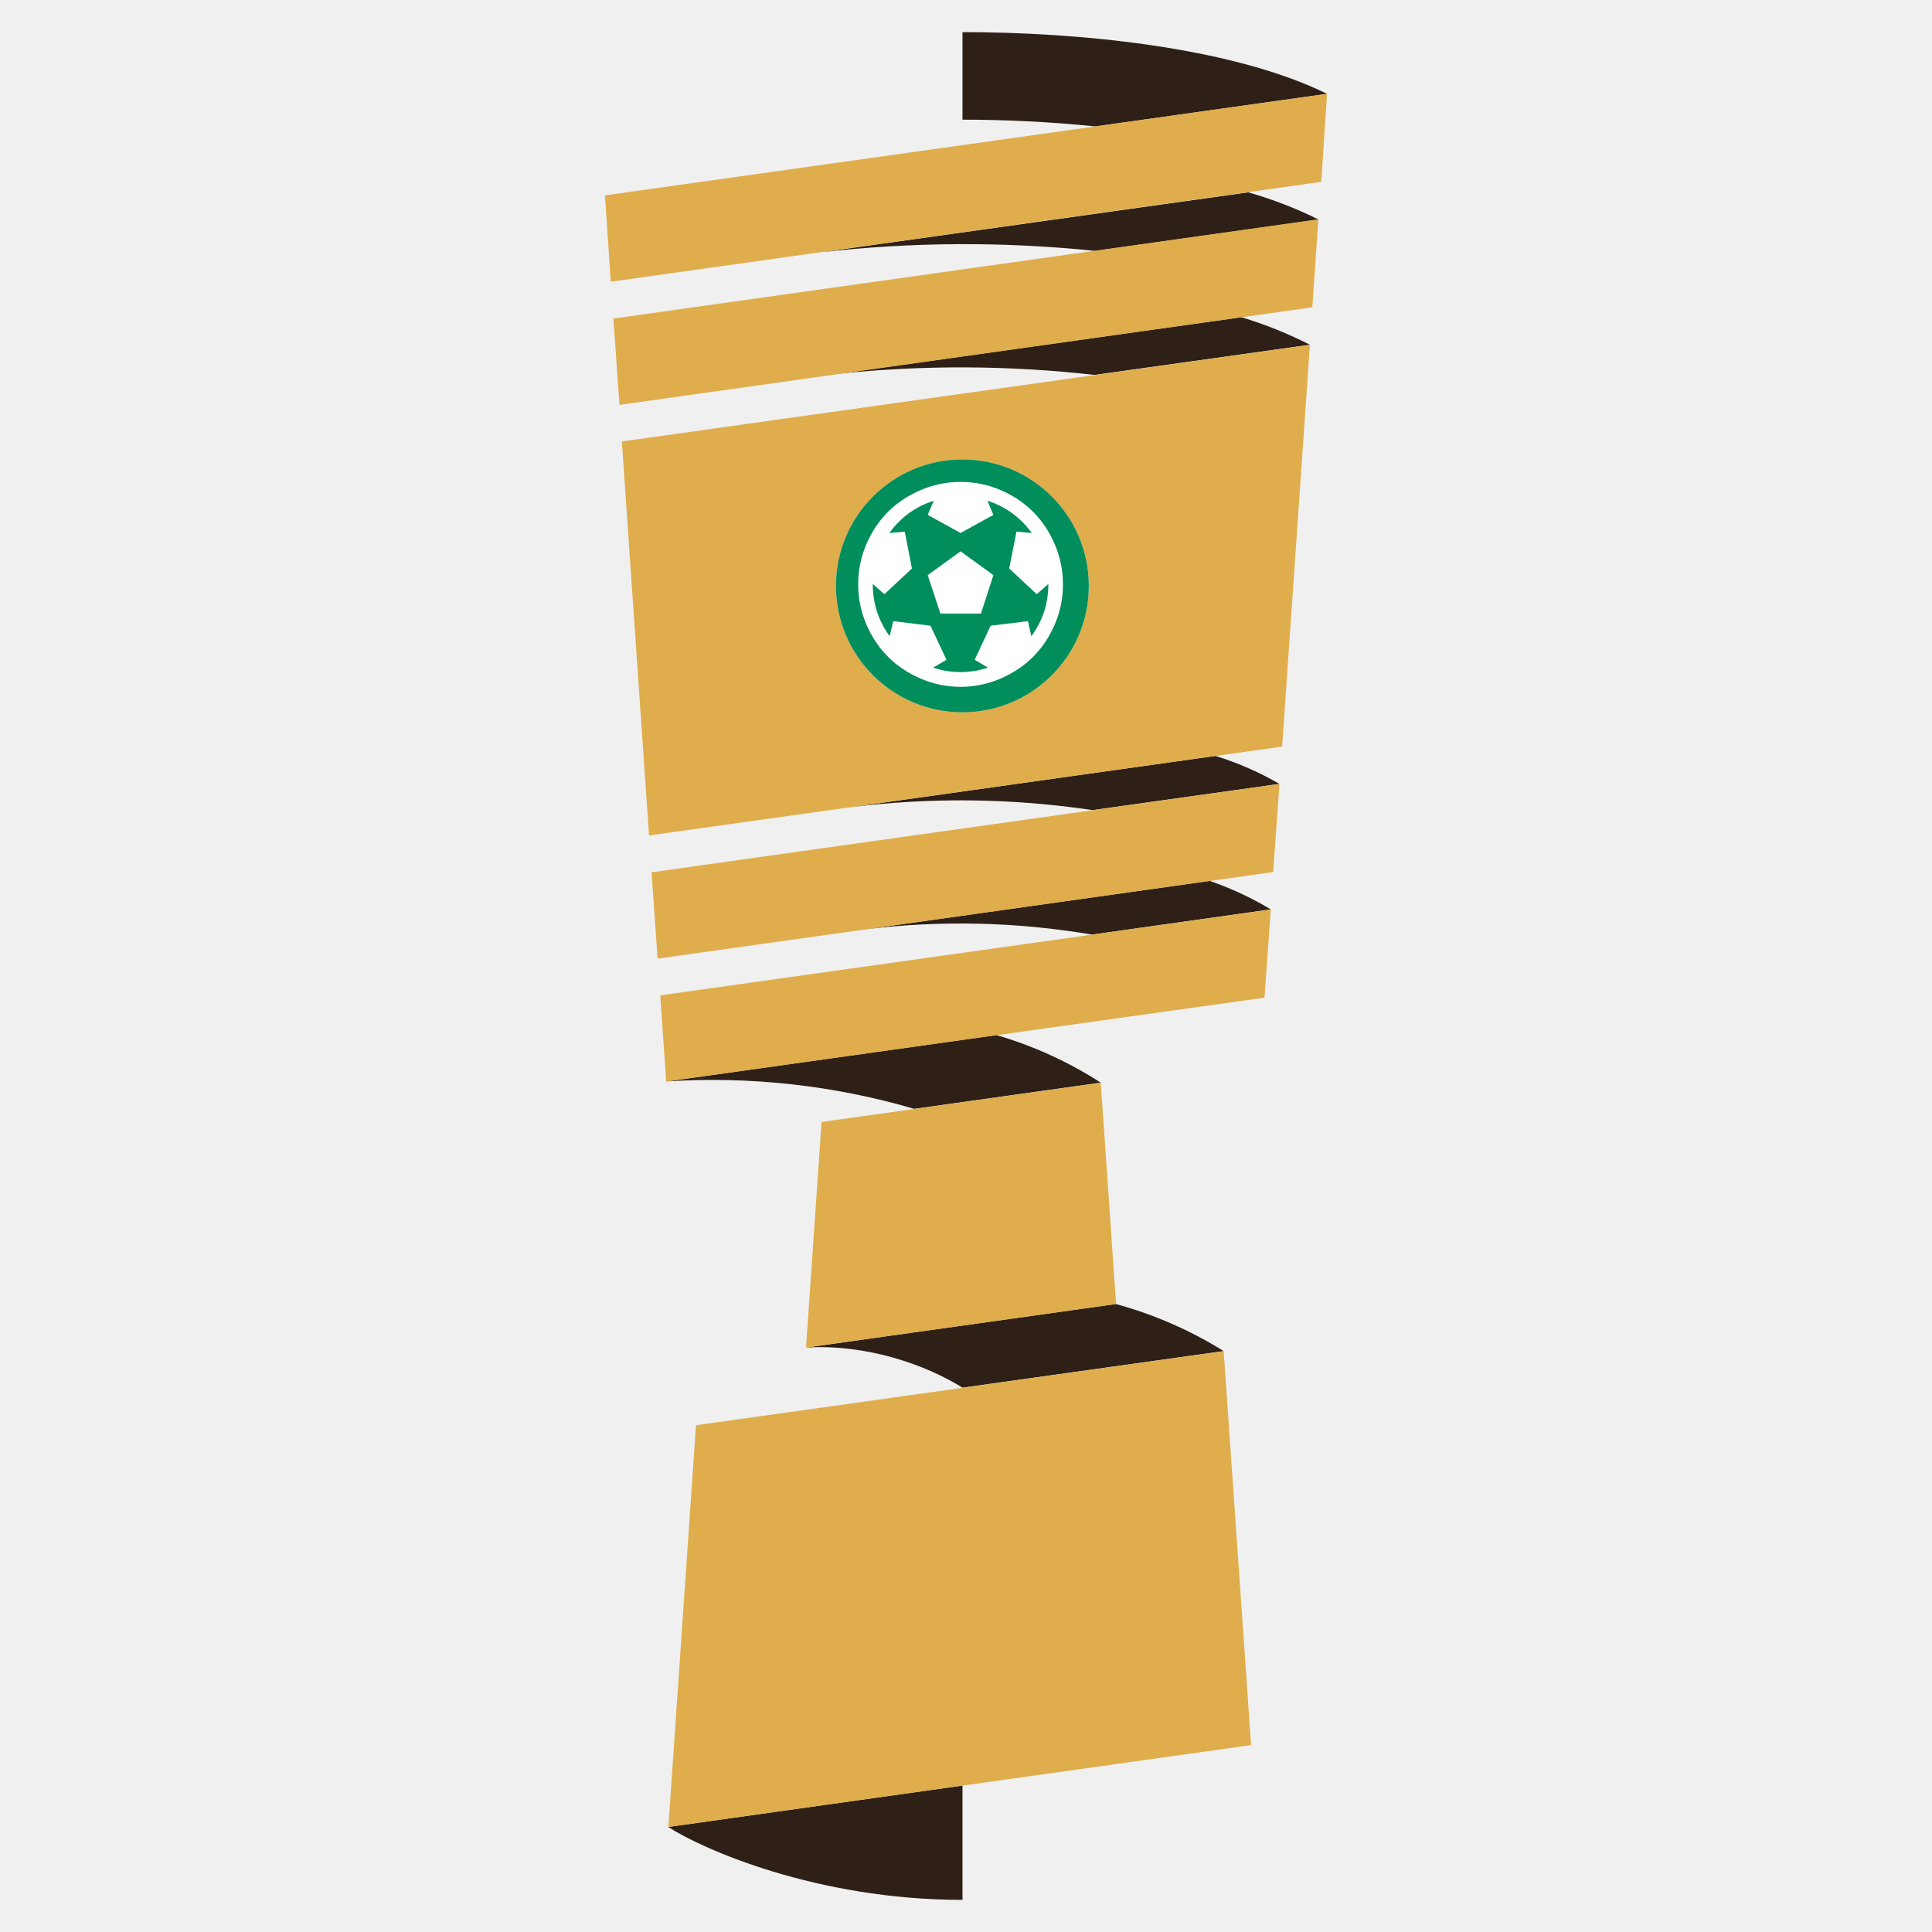
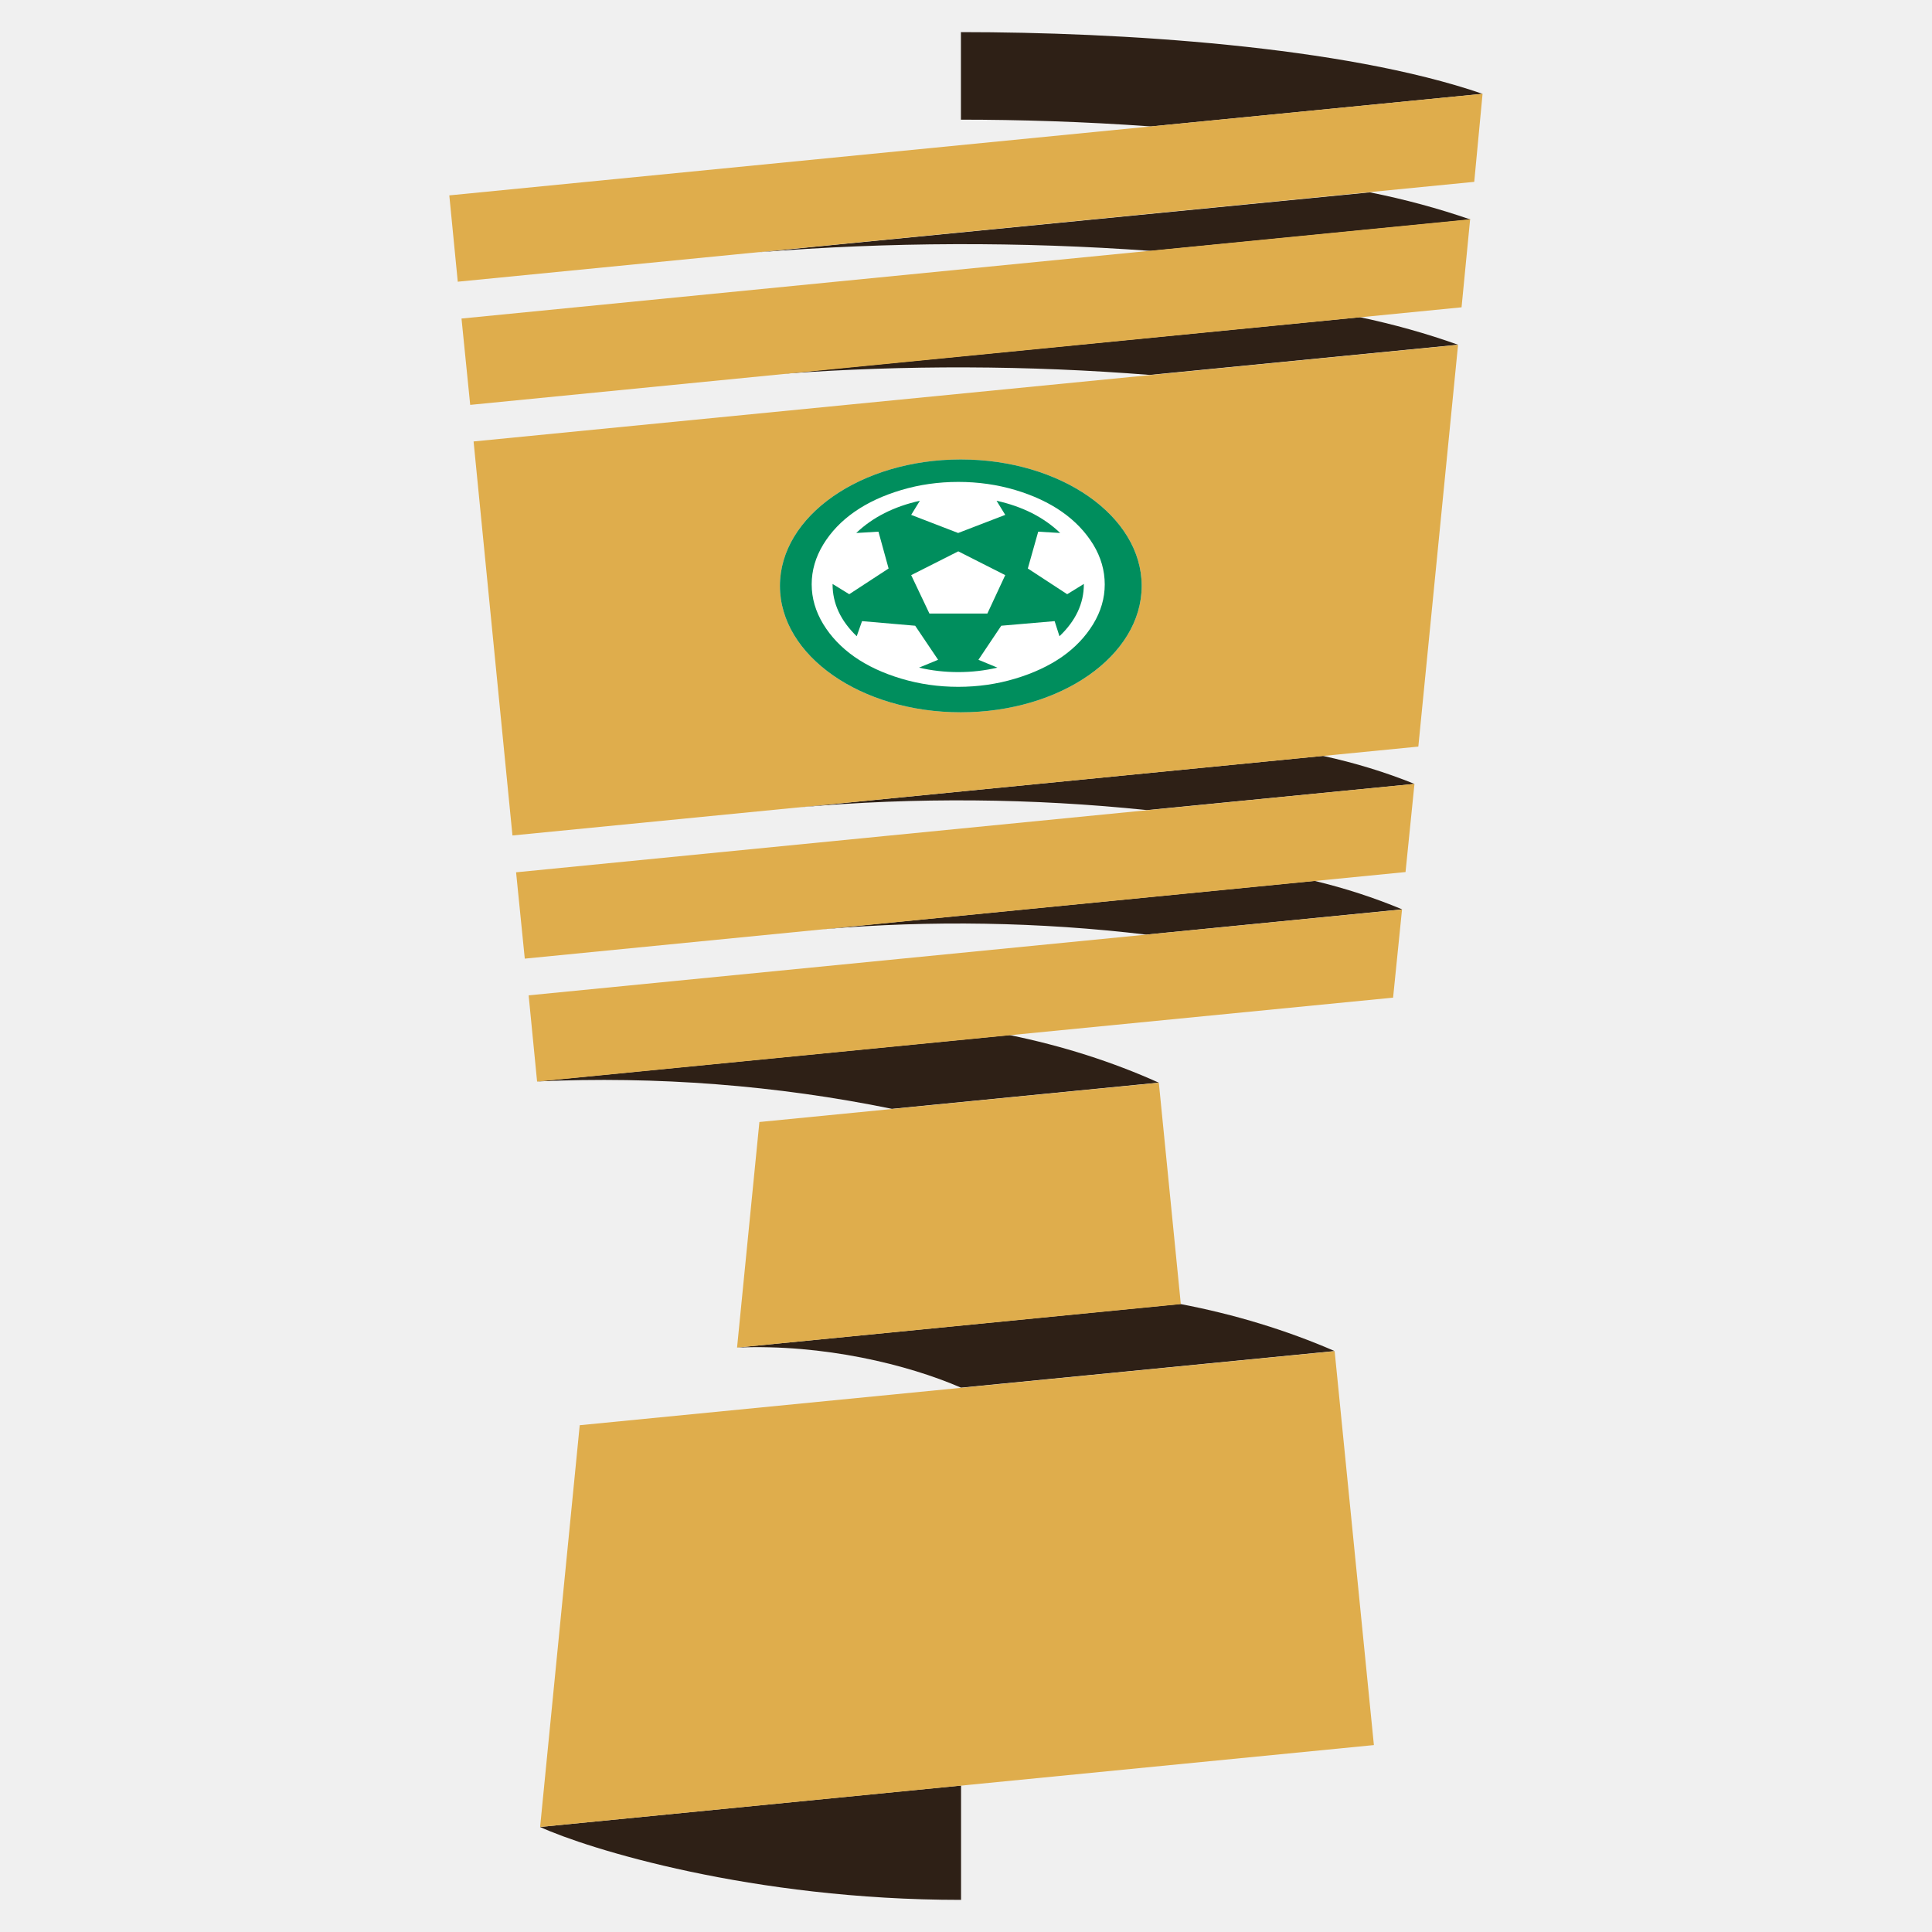
<svg xmlns="http://www.w3.org/2000/svg" viewBox="0 0 16 16" width="16" height="16">
-   <path d="M7.971 14.787v.947c-1.211 0-2.162-.424-2.437-.604zM6.675 11.16c.501-.03.987.14 1.296.332l2.163-.303a3.373 3.373 0 0 0-.894-.39zm.896-1.977l1.545-.217a3.298 3.298 0 0 0-.864-.394l-2.735.384a5.942 5.942 0 0 1 2.054.227zm-.395-1.488a6.483 6.483 0 0 1 1.867.045l1.481-.209a2.674 2.674 0 0 0-.507-.236zm-.132-1.01a7.379 7.379 0 0 1 2.003.024l1.549-.217a2.587 2.587 0 0 0-.53-.232zm-.1-3.59a9.812 9.812 0 0 1 2.12.01l1.784-.25a3.403 3.403 0 0 0-.568-.228zM6.8 2.089a10.522 10.522 0 0 1 2.27-.011l1.85-.26a3.445 3.445 0 0 0-.582-.225zM10.99.777C10.18.379 8.884.266 7.971.266v.725c.33 0 .711.016 1.1.056z" fill="#2e2016" />
-   <path d="M10.99.777l-.048.729-5.884.827-.048-.715zM5.468 8.243l.049.714 4.955-.695.052-.73zm-.072-1.019l.05.715 5.098-.717.052-.73zM5.15 3.656l.225 3.263 5.243-.736.23-3.327zm-.07-1.018l.05.715 5.738-.808.05-.729zm.455 12.492l4.826-.678-.227-3.262-4.37.613zm1.14-3.97l2.568-.36-.127-1.833-2.312.325zm2.342-6.308a1.047 1.047 0 1 1-2.094 0 1.047 1.047 0 0 1 2.094 0z" fill="#dfad4c" />
-   <path d="M9.017 4.852a1.047 1.047 0 1 1-2.094 0 1.047 1.047 0 0 1 2.094 0" fill="#008e5d" />
-   <path d="M7.683 4.763l.272-.197.272.197-.103.318h-.336zm.272-.772q.172 0 .33.067.157.067.27.18.114.114.181.272.067.157.067.33 0 .171-.067.329-.067.157-.18.27-.114.114-.271.181-.158.068-.33.068-.172 0-.33-.068-.157-.067-.27-.18-.114-.114-.181-.271-.067-.158-.067-.33 0-.172.067-.33.067-.157.18-.27.114-.114.272-.181.157-.067.33-.067zm.586 1.278q.141-.192.141-.43v-.003l-.096.085-.228-.213.06-.305.127.011q-.142-.195-.368-.267l.05.117-.272.15-.272-.15.05-.117q-.226.072-.368.267l.128-.011.059.305-.228.213-.096-.085v.003q0 .238.14.43l.03-.125.308.038.132.282-.11.065q.11.037.227.037t.227-.037l-.11-.065.132-.282.309-.038z" fill="#fff" />
+   <path d="M7.959 14.787v.947c-1.733 0-3.094-.424-3.487-.604zM6.104 11.16c.717-.03 1.412.14 1.855.332l3.094-.303a4.826 3.373 0 0 0-1.279-.39zm1.282-1.977l2.21-.217a4.719 3.298 0 0 0-1.235-.394l-3.914.384a8.502 5.942 0 0 1 2.94.227zm-.565-1.488a9.276 6.483 0 0 1 2.671.045l2.12-.209a3.826 2.674 0 0 0-.726-.236zm-.189-1.01a10.558 7.379 0 0 1 2.866.024l2.216-.217a3.702 2.587 0 0 0-.758-.232zm-.143-3.59a14.04 9.812 0 0 1 3.033.01l2.553-.25a4.87 3.403 0 0 0-.813-.228zm-.206-1.006a15.055 10.522 0 0 1 3.248-.011l2.647-.26a4.93 3.445 0 0 0-.833-.225zM12.278.777C11.12.379 9.265.266 7.958.266v.725c.473 0 1.018.016 1.574.056z" fill="#2e2016" />
+   <path d="M12.278.777l-.069.729-8.418.827-.07-.715zm-7.9 7.466l.07.714 7.089-.695.074-.73zm-.104-1.019l.072.715 7.294-.717.074-.73zm-.352-3.568l.322 3.263 7.502-.736.329-3.327zm-.1-1.018l.072.715 8.21-.808.071-.729zm.651 12.492l6.905-.678-.325-3.262-6.252.613zm1.631-3.97l3.675-.36-.182-1.833-3.308.325zm3.351-6.308a1.498 1.047 0 1 1-2.996 0 1.498 1.047 0 0 1 2.996 0z" fill="#dfad4c" />
+   <path d="M9.455 4.852a1.498 1.047 0 1 1-2.996 0 1.498 1.047 0 0 1 2.996 0" fill="#008e5d" />
+   <path d="M7.546 4.763l.39-.197.389.197-.148.318h-.48zm.39-.772q.246 0 .472.067.224.067.386.18.163.114.26.272.095.157.095.33 0 .171-.096.329-.096.157-.257.27-.164.114-.388.181-.226.068-.472.068-.246 0-.473-.068-.224-.067-.386-.18-.163-.114-.259-.271-.096-.158-.096-.33 0-.172.096-.33.096-.157.258-.27.163-.114.389-.181.225-.067.472-.067zm.838 1.278q.202-.192.202-.43v-.003l-.138.085-.326-.213.086-.305.182.011q-.203-.195-.527-.267l.072.117-.39.15-.389-.15.072-.117q-.323.072-.527.267l.184-.011.084.305-.326.213-.138-.085v.003q0 .238.2.43l.044-.125.44.038.19.282-.158.065q.157.037.325.037.167 0 .324-.037l-.157-.065.189-.282.442-.038z" fill="#fff" />
</svg>
